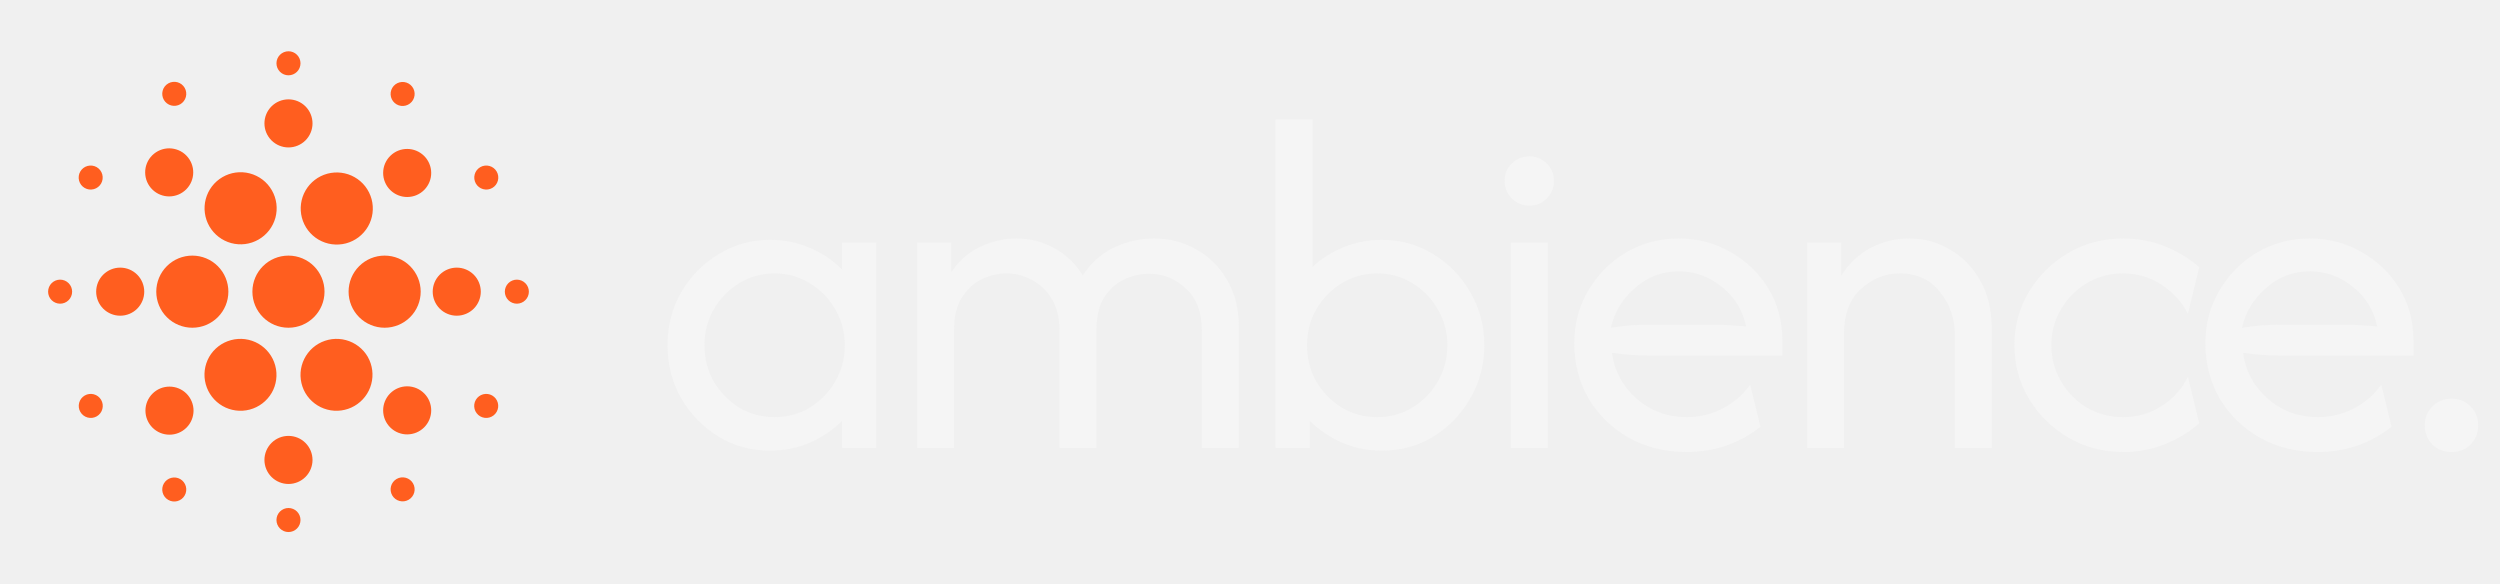
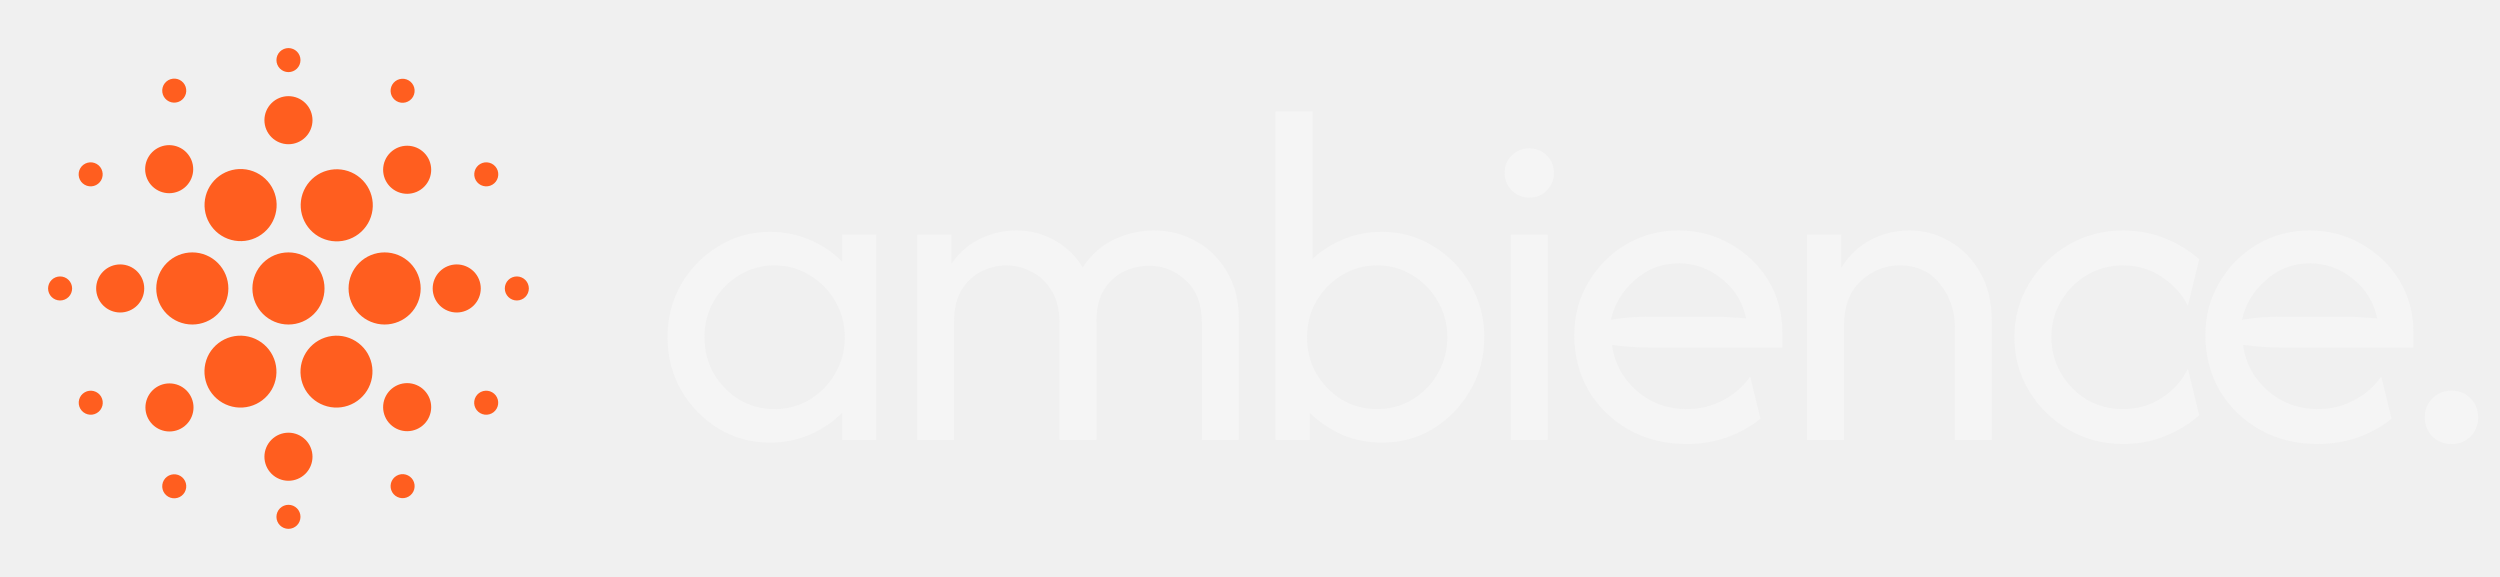
- <svg xmlns="http://www.w3.org/2000/svg" width="120" height="28" viewBox="0 0 120 28" fill="none">
+ <svg xmlns="http://www.w3.org/2000/svg" width="130" height="30" viewBox="0 0 130 30" fill="none">
  <g clip-path="url(#clip0_133_207)">
    <g clip-path="url(#clip1_133_207)">
-       <path d="M13.847 3.615C14 3.615 14.147 3.554 14.255 3.446C14.363 3.338 14.424 3.191 14.424 3.038C14.424 2.885 14.363 2.739 14.255 2.63C14.147 2.522 14 2.461 13.847 2.461C13.694 2.461 13.547 2.522 13.439 2.63C13.331 2.739 13.27 2.885 13.27 3.038C13.27 3.191 13.331 3.338 13.439 3.446C13.547 3.554 13.694 3.615 13.847 3.615ZM13.847 25.538C14 25.538 14.147 25.478 14.255 25.369C14.363 25.261 14.424 25.114 14.424 24.961C14.424 24.808 14.363 24.662 14.255 24.553C14.147 24.445 14 24.384 13.847 24.384C13.694 24.384 13.547 24.445 13.439 24.553C13.331 24.662 13.27 24.808 13.27 24.961C13.27 25.114 13.331 25.261 13.439 25.369C13.547 25.478 13.694 25.538 13.847 25.538ZM13.847 7.077C14.153 7.077 14.447 6.955 14.663 6.739C14.879 6.522 15.001 6.229 15.001 5.923C15.001 5.617 14.879 5.323 14.663 5.107C14.447 4.891 14.153 4.769 13.847 4.769C13.541 4.769 13.248 4.891 13.031 5.107C12.815 5.323 12.693 5.617 12.693 5.923C12.693 6.229 12.815 6.522 13.031 6.739C13.248 6.955 13.541 7.077 13.847 7.077ZM13.847 23.231C14.153 23.231 14.447 23.109 14.663 22.893C14.879 22.676 15.001 22.383 15.001 22.077C15.001 21.771 14.879 21.477 14.663 21.261C14.447 21.044 14.153 20.923 13.847 20.923C13.541 20.923 13.248 21.044 13.031 21.261C12.815 21.477 12.693 21.771 12.693 22.077C12.693 22.383 12.815 22.676 13.031 22.893C13.248 23.109 13.541 23.231 13.847 23.231ZM17.02 8.504C17.219 8.617 17.393 8.768 17.533 8.948C17.672 9.129 17.775 9.335 17.835 9.555C17.895 9.776 17.91 10.005 17.881 10.232C17.852 10.458 17.778 10.676 17.664 10.874C17.549 11.072 17.397 11.245 17.216 11.384C17.035 11.522 16.828 11.624 16.607 11.682C16.386 11.74 16.156 11.754 15.93 11.723C15.704 11.693 15.486 11.617 15.289 11.502C14.895 11.271 14.608 10.893 14.491 10.451C14.375 10.009 14.437 9.539 14.666 9.143C14.894 8.748 15.27 8.458 15.711 8.338C16.152 8.219 16.623 8.278 17.02 8.504ZM10.962 14C10.962 14.459 10.78 14.899 10.456 15.224C10.131 15.548 9.691 15.731 9.232 15.731C8.773 15.731 8.332 15.548 8.008 15.224C7.683 14.899 7.501 14.459 7.501 14C7.501 13.541 7.683 13.101 8.008 12.776C8.332 12.451 8.773 12.269 9.232 12.269C9.691 12.269 10.131 12.451 10.456 12.776C10.78 13.101 10.962 13.541 10.962 14ZM20.193 14C20.193 14.459 20.011 14.899 19.686 15.224C19.362 15.548 18.922 15.731 18.462 15.731C18.003 15.731 17.563 15.548 17.239 15.224C16.914 14.899 16.732 14.459 16.732 14C16.732 13.541 16.914 13.101 17.239 12.776C17.563 12.451 18.003 12.269 18.462 12.269C18.922 12.269 19.362 12.451 19.686 12.776C20.011 13.101 20.193 13.541 20.193 14ZM13.039 18.862C13.153 18.665 13.227 18.448 13.256 18.223C13.286 17.997 13.271 17.768 13.212 17.549C13.153 17.329 13.052 17.123 12.913 16.943C12.775 16.762 12.602 16.611 12.405 16.497C12.208 16.384 11.991 16.31 11.766 16.28C11.54 16.251 11.311 16.266 11.092 16.325C10.872 16.384 10.666 16.485 10.486 16.623C10.306 16.762 10.154 16.934 10.04 17.131C9.815 17.529 9.755 17.999 9.875 18.44C9.995 18.881 10.284 19.257 10.68 19.486C11.075 19.714 11.546 19.777 11.988 19.66C12.429 19.543 12.807 19.256 13.038 18.862H13.039ZM17.655 17.131C17.541 16.934 17.39 16.762 17.209 16.623C17.029 16.485 16.823 16.384 16.604 16.325C16.384 16.266 16.155 16.251 15.93 16.28C15.704 16.31 15.487 16.384 15.29 16.497C15.093 16.611 14.92 16.762 14.782 16.943C14.644 17.123 14.542 17.329 14.483 17.549C14.424 17.768 14.409 17.997 14.439 18.223C14.469 18.448 14.542 18.665 14.656 18.862C14.887 19.256 15.265 19.543 15.707 19.66C16.148 19.777 16.619 19.714 17.014 19.486C17.41 19.257 17.7 18.881 17.819 18.44C17.939 17.999 17.88 17.529 17.654 17.131H17.655ZM10.674 8.504C10.871 8.389 11.089 8.313 11.315 8.282C11.541 8.251 11.771 8.266 11.992 8.324C12.212 8.382 12.419 8.484 12.601 8.622C12.782 8.761 12.934 8.934 13.048 9.132C13.162 9.329 13.236 9.548 13.266 9.774C13.295 10.001 13.279 10.23 13.22 10.451C13.16 10.671 13.057 10.877 12.917 11.058C12.777 11.238 12.603 11.389 12.405 11.502C12.007 11.728 11.537 11.787 11.096 11.668C10.655 11.548 10.279 11.258 10.05 10.863C9.822 10.467 9.759 9.997 9.876 9.555C9.993 9.113 10.28 8.735 10.674 8.504ZM20.374 9.104C20.268 9.214 20.141 9.302 20 9.363C19.859 9.423 19.708 9.455 19.554 9.456C19.401 9.458 19.249 9.428 19.108 9.37C18.966 9.312 18.837 9.227 18.729 9.118C18.62 9.01 18.535 8.881 18.477 8.739C18.419 8.598 18.389 8.446 18.391 8.293C18.392 8.139 18.424 7.988 18.484 7.847C18.545 7.706 18.633 7.579 18.743 7.473C18.96 7.262 19.252 7.146 19.554 7.149C19.857 7.151 20.146 7.273 20.36 7.487C20.574 7.701 20.696 7.99 20.698 8.293C20.701 8.595 20.584 8.886 20.374 9.104ZM8.951 20.527C8.844 20.634 8.717 20.719 8.577 20.777C8.437 20.835 8.287 20.865 8.135 20.865C7.984 20.865 7.833 20.835 7.693 20.777C7.553 20.719 7.426 20.634 7.319 20.527C7.212 20.419 7.127 20.292 7.069 20.152C7.011 20.012 6.981 19.862 6.981 19.71C6.981 19.559 7.011 19.409 7.069 19.269C7.127 19.129 7.213 19.002 7.32 18.895C7.536 18.678 7.83 18.557 8.136 18.557C8.442 18.557 8.736 18.679 8.952 18.895C9.168 19.112 9.29 19.405 9.29 19.711C9.289 20.017 9.168 20.311 8.951 20.527ZM20.77 14C20.77 14.306 20.892 14.599 21.108 14.816C21.325 15.032 21.618 15.154 21.924 15.154C22.23 15.154 22.523 15.032 22.74 14.816C22.956 14.599 23.078 14.306 23.078 14C23.078 13.694 22.956 13.4 22.74 13.184C22.523 12.968 22.23 12.846 21.924 12.846C21.618 12.846 21.325 12.968 21.108 13.184C20.892 13.4 20.77 13.694 20.77 14ZM4.616 14C4.616 14.306 4.738 14.599 4.954 14.816C5.171 15.032 5.464 15.154 5.77 15.154C6.076 15.154 6.37 15.032 6.586 14.816C6.802 14.599 6.924 14.306 6.924 14C6.924 13.694 6.802 13.4 6.586 13.184C6.37 12.968 6.076 12.846 5.77 12.846C5.464 12.846 5.171 12.968 4.954 13.184C4.738 13.4 4.616 13.694 4.616 14ZM18.743 20.527C18.633 20.421 18.545 20.293 18.484 20.153C18.424 20.012 18.392 19.86 18.391 19.707C18.389 19.554 18.419 19.402 18.477 19.26C18.535 19.119 18.62 18.99 18.729 18.881C18.837 18.773 18.966 18.687 19.108 18.629C19.249 18.571 19.401 18.542 19.554 18.543C19.708 18.545 19.859 18.577 20 18.637C20.141 18.698 20.268 18.785 20.374 18.896C20.584 19.113 20.701 19.405 20.698 19.707C20.696 20.01 20.574 20.299 20.36 20.513C20.146 20.727 19.857 20.848 19.554 20.851C19.252 20.854 18.96 20.737 18.743 20.527ZM7.32 9.104C7.21 8.998 7.122 8.87 7.061 8.73C7.001 8.589 6.969 8.437 6.968 8.284C6.966 8.131 6.995 7.979 7.053 7.837C7.111 7.695 7.197 7.567 7.305 7.458C7.414 7.35 7.543 7.264 7.684 7.206C7.826 7.148 7.978 7.119 8.131 7.12C8.285 7.122 8.436 7.154 8.577 7.214C8.718 7.274 8.845 7.362 8.951 7.473C9.161 7.69 9.278 7.982 9.275 8.284C9.273 8.587 9.151 8.876 8.937 9.09C8.723 9.304 8.434 9.425 8.131 9.428C7.829 9.431 7.537 9.314 7.32 9.104ZM19.827 4.796C19.79 4.862 19.739 4.92 19.679 4.966C19.619 5.013 19.55 5.047 19.477 5.067C19.404 5.087 19.327 5.092 19.252 5.083C19.176 5.073 19.103 5.048 19.037 5.01C18.972 4.972 18.914 4.921 18.868 4.861C18.821 4.801 18.788 4.732 18.768 4.658C18.749 4.584 18.744 4.508 18.754 4.432C18.765 4.357 18.79 4.284 18.828 4.219C18.905 4.087 19.031 3.992 19.178 3.953C19.326 3.914 19.482 3.935 19.614 4.011C19.746 4.087 19.843 4.212 19.883 4.359C19.923 4.506 19.903 4.663 19.827 4.796ZM8.866 23.781C8.828 23.847 8.778 23.905 8.718 23.952C8.658 23.998 8.589 24.033 8.516 24.053C8.442 24.073 8.365 24.078 8.29 24.068C8.215 24.058 8.142 24.034 8.076 23.995C8.01 23.957 7.952 23.907 7.906 23.846C7.86 23.786 7.826 23.717 7.807 23.643C7.787 23.57 7.782 23.493 7.793 23.418C7.803 23.342 7.828 23.27 7.867 23.204C7.944 23.073 8.07 22.977 8.217 22.938C8.364 22.899 8.521 22.92 8.653 22.996C8.785 23.072 8.881 23.198 8.921 23.345C8.961 23.492 8.941 23.649 8.866 23.781ZM22.84 8.808C22.878 8.874 22.928 8.932 22.988 8.978C23.048 9.025 23.117 9.059 23.191 9.079C23.264 9.099 23.341 9.104 23.416 9.095C23.491 9.085 23.564 9.06 23.63 9.022C23.696 8.984 23.754 8.933 23.8 8.873C23.846 8.812 23.88 8.743 23.899 8.67C23.919 8.596 23.924 8.52 23.913 8.444C23.903 8.369 23.878 8.296 23.839 8.231C23.762 8.099 23.636 8.004 23.489 7.965C23.342 7.926 23.185 7.947 23.053 8.023C22.921 8.099 22.825 8.224 22.785 8.371C22.745 8.518 22.765 8.675 22.84 8.808ZM3.855 19.769C3.892 19.835 3.943 19.893 4.003 19.94C4.063 19.986 4.132 20.021 4.205 20.041C4.279 20.061 4.355 20.066 4.431 20.056C4.506 20.046 4.579 20.022 4.645 19.984C4.711 19.946 4.768 19.895 4.815 19.834C4.861 19.774 4.895 19.705 4.914 19.631C4.933 19.558 4.938 19.481 4.928 19.406C4.918 19.33 4.892 19.258 4.854 19.192C4.777 19.061 4.651 18.965 4.504 18.926C4.356 18.887 4.2 18.908 4.068 18.984C3.936 19.061 3.839 19.186 3.8 19.333C3.76 19.48 3.779 19.637 3.855 19.769ZM24.809 14.577C24.656 14.577 24.509 14.516 24.401 14.408C24.293 14.3 24.232 14.153 24.232 14C24.232 13.847 24.293 13.7 24.401 13.592C24.509 13.484 24.656 13.423 24.809 13.423C24.962 13.423 25.108 13.484 25.216 13.592C25.325 13.7 25.386 13.847 25.386 14C25.386 14.153 25.325 14.3 25.216 14.408C25.108 14.516 24.962 14.577 24.809 14.577ZM2.886 14.577C2.733 14.577 2.586 14.516 2.478 14.408C2.369 14.3 2.309 14.153 2.309 14C2.309 13.847 2.369 13.7 2.478 13.592C2.586 13.484 2.733 13.423 2.886 13.423C3.039 13.423 3.185 13.484 3.293 13.592C3.402 13.7 3.462 13.847 3.462 14C3.462 14.153 3.402 14.3 3.293 14.408C3.185 14.516 3.039 14.577 2.886 14.577ZM22.84 19.192C22.802 19.258 22.776 19.33 22.766 19.406C22.756 19.481 22.761 19.558 22.78 19.631C22.799 19.705 22.833 19.774 22.88 19.834C22.926 19.895 22.983 19.946 23.049 19.984C23.115 20.022 23.188 20.046 23.264 20.056C23.339 20.066 23.416 20.061 23.489 20.041C23.562 20.021 23.631 19.986 23.691 19.94C23.751 19.893 23.802 19.835 23.839 19.769C23.915 19.637 23.934 19.48 23.895 19.333C23.855 19.186 23.758 19.061 23.626 18.984C23.494 18.908 23.338 18.887 23.19 18.926C23.043 18.965 22.917 19.061 22.84 19.192ZM3.855 8.231C3.816 8.296 3.791 8.369 3.781 8.444C3.771 8.52 3.775 8.596 3.795 8.67C3.814 8.743 3.848 8.812 3.894 8.873C3.94 8.933 3.998 8.984 4.064 9.022C4.13 9.06 4.203 9.085 4.278 9.095C4.354 9.104 4.43 9.099 4.504 9.079C4.577 9.059 4.646 9.025 4.706 8.978C4.766 8.932 4.816 8.874 4.854 8.808C4.929 8.675 4.949 8.518 4.909 8.371C4.869 8.224 4.773 8.099 4.641 8.023C4.509 7.947 4.352 7.926 4.205 7.965C4.058 8.004 3.932 8.099 3.855 8.231ZM18.828 23.781C18.79 23.715 18.765 23.643 18.754 23.567C18.744 23.492 18.749 23.415 18.768 23.342C18.788 23.268 18.821 23.199 18.868 23.139C18.914 23.078 18.972 23.028 19.037 22.99C19.103 22.952 19.176 22.927 19.252 22.917C19.327 22.907 19.404 22.913 19.477 22.933C19.55 22.952 19.619 22.987 19.679 23.033C19.739 23.08 19.79 23.138 19.827 23.204C19.903 23.337 19.923 23.493 19.883 23.64C19.843 23.787 19.746 23.913 19.614 23.989C19.482 24.065 19.326 24.086 19.178 24.047C19.031 24.008 18.905 23.913 18.828 23.781ZM7.867 4.796C7.828 4.73 7.803 4.657 7.793 4.582C7.782 4.507 7.787 4.43 7.807 4.356C7.826 4.283 7.86 4.214 7.906 4.153C7.952 4.093 8.01 4.042 8.076 4.004C8.142 3.966 8.215 3.942 8.29 3.932C8.365 3.922 8.442 3.927 8.516 3.947C8.589 3.967 8.658 4.001 8.718 4.048C8.778 4.095 8.828 4.153 8.866 4.219C8.941 4.351 8.961 4.508 8.921 4.655C8.881 4.802 8.785 4.927 8.653 5.004C8.521 5.08 8.364 5.101 8.217 5.062C8.07 5.023 7.944 4.927 7.867 4.796Z" fill="#FF5E1F" />
-       <circle cx="13.846" cy="14" r="1.731" fill="#FF5E1F" />
+       <path d="M15 3.75C15.166 3.75 15.325 3.684 15.442 3.567C15.559 3.45 15.625 3.291 15.625 3.125C15.625 2.959 15.559 2.8 15.442 2.683C15.325 2.566 15.166 2.5 15 2.5C14.834 2.5 14.675 2.566 14.558 2.683C14.441 2.8 14.375 2.959 14.375 3.125C14.375 3.291 14.441 3.45 14.558 3.567C14.675 3.684 14.834 3.75 15 3.75ZM15 27.5C15.166 27.5 15.325 27.434 15.442 27.317C15.559 27.2 15.625 27.041 15.625 26.875C15.625 26.709 15.559 26.55 15.442 26.433C15.325 26.316 15.166 26.25 15 26.25C14.834 26.25 14.675 26.316 14.558 26.433C14.441 26.55 14.375 26.709 14.375 26.875C14.375 27.041 14.441 27.2 14.558 27.317C14.675 27.434 14.834 27.5 15 27.5ZM15 7.5C15.332 7.5 15.649 7.368 15.884 7.134C16.118 6.899 16.25 6.582 16.25 6.25C16.25 5.918 16.118 5.601 15.884 5.366C15.649 5.132 15.332 5 15 5C14.668 5 14.351 5.132 14.116 5.366C13.882 5.601 13.75 5.918 13.75 6.25C13.75 6.582 13.882 6.899 14.116 7.134C14.351 7.368 14.668 7.5 15 7.5ZM15 25C15.332 25 15.649 24.868 15.884 24.634C16.118 24.399 16.25 24.081 16.25 23.75C16.25 23.419 16.118 23.101 15.884 22.866C15.649 22.632 15.332 22.5 15 22.5C14.668 22.5 14.351 22.632 14.116 22.866C13.882 23.101 13.75 23.419 13.75 23.75C13.75 24.081 13.882 24.399 14.116 24.634C14.351 24.868 14.668 25 15 25ZM18.438 9.046C18.652 9.168 18.841 9.332 18.993 9.527C19.144 9.723 19.256 9.946 19.32 10.185C19.385 10.424 19.402 10.673 19.37 10.918C19.338 11.163 19.258 11.4 19.135 11.614C19.011 11.828 18.846 12.015 18.65 12.166C18.453 12.316 18.229 12.426 17.99 12.489C17.751 12.552 17.502 12.567 17.257 12.534C17.012 12.5 16.776 12.419 16.562 12.294C16.135 12.043 15.825 11.634 15.698 11.155C15.572 10.677 15.639 10.168 15.887 9.739C16.135 9.31 16.542 8.996 17.02 8.867C17.497 8.737 18.007 8.802 18.438 9.046ZM11.875 15C11.875 15.497 11.678 15.974 11.326 16.326C10.974 16.677 10.497 16.875 10 16.875C9.503 16.875 9.026 16.677 8.674 16.326C8.323 15.974 8.125 15.497 8.125 15C8.125 14.503 8.323 14.026 8.674 13.674C9.026 13.322 9.503 13.125 10 13.125C10.497 13.125 10.974 13.322 11.326 13.674C11.678 14.026 11.875 14.503 11.875 15ZM21.875 15C21.875 15.497 21.677 15.974 21.326 16.326C20.974 16.677 20.497 16.875 20 16.875C19.503 16.875 19.026 16.677 18.674 16.326C18.323 15.974 18.125 15.497 18.125 15C18.125 14.503 18.323 14.026 18.674 13.674C19.026 13.322 19.503 13.125 20 13.125C20.497 13.125 20.974 13.322 21.326 13.674C21.677 14.026 21.875 14.503 21.875 15ZM14.125 20.267C14.248 20.054 14.328 19.819 14.36 19.575C14.392 19.33 14.376 19.082 14.312 18.844C14.248 18.606 14.138 18.383 13.988 18.188C13.838 17.993 13.651 17.829 13.438 17.706C13.225 17.582 12.989 17.503 12.745 17.471C12.501 17.438 12.253 17.455 12.015 17.518C11.777 17.582 11.554 17.692 11.359 17.842C11.163 17.992 10.999 18.179 10.876 18.392C10.632 18.823 10.567 19.333 10.697 19.811C10.826 20.288 11.14 20.695 11.569 20.943C11.998 21.191 12.507 21.259 12.986 21.132C13.464 21.005 13.873 20.695 14.124 20.267H14.125ZM19.125 18.392C19.002 18.179 18.838 17.992 18.643 17.842C18.447 17.692 18.224 17.582 17.986 17.518C17.748 17.455 17.5 17.438 17.256 17.471C17.012 17.503 16.776 17.582 16.563 17.706C16.35 17.829 16.163 17.993 16.013 18.188C15.863 18.383 15.753 18.606 15.689 18.844C15.625 19.082 15.609 19.33 15.641 19.575C15.673 19.819 15.753 20.054 15.876 20.267C16.127 20.695 16.536 21.005 17.015 21.132C17.493 21.259 18.003 21.191 18.431 20.943C18.86 20.695 19.174 20.288 19.303 19.811C19.433 19.333 19.369 18.823 19.124 18.392H19.125ZM11.562 9.046C11.776 8.921 12.012 8.84 12.257 8.806C12.502 8.773 12.751 8.788 12.99 8.851C13.229 8.914 13.453 9.024 13.65 9.174C13.846 9.325 14.011 9.512 14.135 9.726C14.258 9.94 14.338 10.177 14.37 10.422C14.402 10.667 14.385 10.916 14.32 11.155C14.255 11.394 14.144 11.617 13.993 11.813C13.841 12.008 13.652 12.171 13.438 12.294C13.007 12.539 12.497 12.603 12.02 12.473C11.542 12.344 11.135 12.03 10.887 11.601C10.639 11.172 10.572 10.663 10.698 10.184C10.825 9.706 11.135 9.297 11.562 9.046ZM22.071 9.696C21.956 9.816 21.818 9.911 21.666 9.976C21.513 10.042 21.349 10.076 21.183 10.078C21.017 10.079 20.852 10.048 20.699 9.985C20.545 9.922 20.406 9.829 20.288 9.712C20.171 9.594 20.078 9.455 20.015 9.301C19.952 9.148 19.921 8.983 19.922 8.817C19.924 8.651 19.958 8.487 20.024 8.334C20.089 8.182 20.184 8.044 20.304 7.929C20.54 7.701 20.855 7.575 21.183 7.578C21.511 7.581 21.824 7.712 22.056 7.944C22.288 8.176 22.419 8.489 22.422 8.817C22.425 9.145 22.299 9.46 22.071 9.696ZM9.696 22.071C9.58 22.187 9.442 22.279 9.291 22.342C9.139 22.405 8.976 22.437 8.812 22.437C8.648 22.437 8.485 22.405 8.334 22.342C8.182 22.279 8.044 22.187 7.928 22.071C7.812 21.954 7.72 21.817 7.657 21.665C7.594 21.513 7.562 21.351 7.562 21.186C7.562 21.022 7.595 20.86 7.658 20.708C7.72 20.556 7.813 20.419 7.929 20.302C8.163 20.068 8.481 19.936 8.813 19.937C9.145 19.937 9.462 20.069 9.697 20.303C9.931 20.538 10.063 20.856 10.063 21.187C10.063 21.519 9.931 21.837 9.696 22.071ZM22.5 15C22.5 15.332 22.632 15.649 22.866 15.884C23.101 16.118 23.419 16.25 23.75 16.25C24.081 16.25 24.399 16.118 24.634 15.884C24.868 15.649 25 15.332 25 15C25 14.668 24.868 14.351 24.634 14.116C24.399 13.882 24.081 13.75 23.75 13.75C23.419 13.75 23.101 13.882 22.866 14.116C22.632 14.351 22.5 14.668 22.5 15ZM5 15C5 15.332 5.132 15.649 5.366 15.884C5.601 16.118 5.918 16.25 6.25 16.25C6.582 16.25 6.899 16.118 7.134 15.884C7.368 15.649 7.5 15.332 7.5 15C7.5 14.668 7.368 14.351 7.134 14.116C6.899 13.882 6.582 13.75 6.25 13.75C5.918 13.75 5.601 13.882 5.366 14.116C5.132 14.351 5 14.668 5 15ZM20.304 22.071C20.184 21.956 20.089 21.818 20.024 21.666C19.958 21.513 19.924 21.349 19.922 21.183C19.921 21.017 19.952 20.852 20.015 20.699C20.078 20.545 20.171 20.406 20.288 20.288C20.406 20.171 20.545 20.078 20.699 20.015C20.852 19.952 21.017 19.921 21.183 19.922C21.349 19.924 21.513 19.958 21.666 20.024C21.818 20.089 21.956 20.184 22.071 20.304C22.299 20.54 22.425 20.855 22.422 21.183C22.419 21.511 22.288 21.824 22.056 22.056C21.824 22.288 21.511 22.419 21.183 22.422C20.855 22.425 20.54 22.299 20.304 22.071ZM7.929 9.696C7.809 9.581 7.714 9.443 7.649 9.291C7.583 9.138 7.549 8.974 7.547 8.808C7.546 8.642 7.577 8.477 7.64 8.324C7.703 8.17 7.796 8.031 7.913 7.913C8.031 7.796 8.17 7.703 8.324 7.64C8.477 7.577 8.642 7.546 8.808 7.547C8.974 7.549 9.138 7.583 9.291 7.649C9.443 7.714 9.581 7.809 9.696 7.929C9.924 8.165 10.05 8.48 10.047 8.808C10.044 9.136 9.913 9.449 9.681 9.681C9.449 9.913 9.136 10.044 8.808 10.047C8.48 10.05 8.165 9.924 7.929 9.696ZM21.479 5.029C21.438 5.1 21.384 5.163 21.318 5.214C21.253 5.264 21.179 5.301 21.099 5.323C21.02 5.345 20.937 5.35 20.855 5.34C20.773 5.329 20.694 5.302 20.623 5.261C20.552 5.22 20.489 5.165 20.439 5.099C20.389 5.034 20.352 4.959 20.331 4.88C20.31 4.8 20.305 4.717 20.316 4.635C20.327 4.554 20.355 4.475 20.396 4.404C20.48 4.261 20.616 4.158 20.776 4.116C20.935 4.073 21.105 4.096 21.248 4.179C21.391 4.261 21.495 4.397 21.539 4.556C21.582 4.715 21.56 4.885 21.479 5.029ZM9.604 25.596C9.563 25.668 9.508 25.731 9.443 25.781C9.378 25.832 9.304 25.869 9.224 25.89C9.145 25.912 9.062 25.918 8.98 25.907C8.898 25.896 8.819 25.87 8.748 25.829C8.677 25.787 8.614 25.733 8.564 25.667C8.514 25.602 8.477 25.527 8.456 25.447C8.435 25.367 8.43 25.284 8.441 25.203C8.452 25.121 8.48 25.042 8.521 24.971C8.605 24.829 8.741 24.725 8.901 24.683C9.06 24.641 9.23 24.664 9.373 24.746C9.516 24.829 9.62 24.964 9.664 25.124C9.707 25.283 9.685 25.453 9.604 25.596ZM24.742 9.375C24.783 9.447 24.838 9.51 24.903 9.56C24.968 9.611 25.043 9.648 25.122 9.669C25.202 9.691 25.285 9.697 25.366 9.686C25.448 9.675 25.527 9.649 25.598 9.607C25.67 9.566 25.732 9.511 25.782 9.446C25.832 9.38 25.869 9.306 25.89 9.226C25.911 9.146 25.916 9.063 25.905 8.981C25.894 8.9 25.867 8.821 25.825 8.75C25.741 8.608 25.605 8.504 25.446 8.462C25.286 8.42 25.116 8.442 24.973 8.525C24.83 8.607 24.726 8.743 24.683 8.902C24.639 9.062 24.661 9.232 24.742 9.375ZM4.175 21.25C4.216 21.322 4.27 21.384 4.335 21.435C4.401 21.485 4.475 21.523 4.555 21.544C4.634 21.566 4.717 21.572 4.799 21.561C4.881 21.55 4.959 21.524 5.031 21.482C5.102 21.441 5.165 21.386 5.215 21.321C5.265 21.255 5.301 21.18 5.323 21.101C5.344 21.021 5.349 20.938 5.338 20.856C5.326 20.775 5.299 20.696 5.258 20.625C5.174 20.483 5.038 20.379 4.878 20.337C4.719 20.295 4.549 20.317 4.406 20.4C4.263 20.482 4.158 20.618 4.115 20.777C4.072 20.937 4.093 21.107 4.175 21.25ZM26.875 15.625C26.709 15.625 26.55 15.559 26.433 15.442C26.316 15.325 26.25 15.166 26.25 15C26.25 14.834 26.316 14.675 26.433 14.558C26.55 14.441 26.709 14.375 26.875 14.375C27.041 14.375 27.2 14.441 27.317 14.558C27.434 14.675 27.5 14.834 27.5 15C27.5 15.166 27.434 15.325 27.317 15.442C27.2 15.559 27.041 15.625 26.875 15.625ZM3.125 15.625C2.959 15.625 2.8 15.559 2.683 15.442C2.566 15.325 2.5 15.166 2.5 15C2.5 14.834 2.566 14.675 2.683 14.558C2.8 14.441 2.959 14.375 3.125 14.375C3.291 14.375 3.45 14.441 3.567 14.558C3.684 14.675 3.75 14.834 3.75 15C3.75 15.166 3.684 15.325 3.567 15.442C3.45 15.559 3.291 15.625 3.125 15.625ZM24.742 20.625C24.701 20.696 24.674 20.775 24.662 20.856C24.651 20.938 24.656 21.021 24.677 21.101C24.698 21.18 24.735 21.255 24.785 21.321C24.835 21.386 24.898 21.441 24.969 21.482C25.041 21.524 25.119 21.55 25.201 21.561C25.283 21.572 25.366 21.566 25.445 21.544C25.525 21.523 25.599 21.485 25.665 21.435C25.73 21.384 25.784 21.322 25.825 21.25C25.907 21.107 25.928 20.937 25.885 20.777C25.842 20.618 25.737 20.482 25.594 20.4C25.451 20.317 25.282 20.295 25.122 20.337C24.962 20.379 24.826 20.483 24.742 20.625ZM4.175 8.75C4.133 8.821 4.106 8.9 4.095 8.981C4.084 9.063 4.089 9.146 4.11 9.226C4.131 9.306 4.168 9.38 4.218 9.446C4.268 9.511 4.33 9.566 4.402 9.607C4.473 9.649 4.552 9.675 4.634 9.686C4.715 9.697 4.798 9.691 4.878 9.669C4.957 9.648 5.032 9.611 5.097 9.56C5.162 9.51 5.217 9.447 5.258 9.375C5.339 9.232 5.361 9.062 5.317 8.902C5.274 8.743 5.17 8.607 5.027 8.525C4.884 8.442 4.714 8.42 4.554 8.462C4.395 8.504 4.258 8.608 4.175 8.75ZM20.396 25.596C20.355 25.525 20.327 25.447 20.316 25.365C20.305 25.283 20.31 25.2 20.331 25.12C20.352 25.041 20.389 24.966 20.439 24.901C20.489 24.835 20.552 24.78 20.623 24.739C20.694 24.698 20.773 24.671 20.855 24.66C20.937 24.65 21.02 24.655 21.099 24.677C21.179 24.699 21.253 24.736 21.318 24.786C21.384 24.837 21.438 24.9 21.479 24.971C21.56 25.115 21.582 25.285 21.539 25.444C21.495 25.603 21.391 25.739 21.248 25.821C21.105 25.904 20.935 25.927 20.776 25.884C20.616 25.842 20.48 25.739 20.396 25.596ZM8.521 5.029C8.48 4.958 8.452 4.879 8.441 4.797C8.43 4.716 8.435 4.633 8.456 4.553C8.477 4.473 8.514 4.398 8.564 4.333C8.614 4.268 8.677 4.213 8.748 4.171C8.819 4.13 8.898 4.104 8.98 4.093C9.062 4.082 9.145 4.088 9.224 4.109C9.304 4.131 9.378 4.168 9.443 4.219C9.508 4.269 9.563 4.332 9.604 4.404C9.685 4.547 9.707 4.717 9.664 4.876C9.62 5.036 9.516 5.171 9.373 5.254C9.23 5.336 9.06 5.359 8.901 5.317C8.741 5.275 8.605 5.171 8.521 5.029Z" fill="#FF5E1F" />
+       <ellipse cx="15" cy="15" rx="1.875" ry="1.875" fill="#FF5E1F" />
    </g>
-     <path d="M36.953 21.631C36.055 21.631 35.233 21.407 34.489 20.958C33.744 20.498 33.147 19.885 32.698 19.118C32.26 18.352 32.041 17.503 32.041 16.572C32.041 15.641 32.26 14.793 32.698 14.026C33.147 13.259 33.744 12.652 34.489 12.203C35.233 11.743 36.055 11.513 36.953 11.513C37.632 11.513 38.267 11.639 38.858 11.891C39.461 12.143 39.981 12.493 40.419 12.942V11.644H42.061V21.5H40.419V20.202C39.981 20.64 39.461 20.991 38.858 21.254C38.267 21.506 37.632 21.631 36.953 21.631ZM37.183 20.022C37.807 20.022 38.371 19.868 38.875 19.562C39.389 19.244 39.794 18.828 40.09 18.313C40.397 17.788 40.55 17.207 40.55 16.572C40.55 15.937 40.397 15.362 40.09 14.847C39.794 14.322 39.389 13.906 38.875 13.599C38.371 13.281 37.807 13.123 37.183 13.123C36.559 13.123 35.989 13.281 35.474 13.599C34.971 13.906 34.566 14.322 34.259 14.847C33.963 15.362 33.815 15.937 33.815 16.572C33.815 17.207 33.963 17.788 34.259 18.313C34.566 18.828 34.971 19.244 35.474 19.562C35.989 19.868 36.559 20.022 37.183 20.022ZM44.022 21.5V11.644H45.665V13.057C46.026 12.52 46.481 12.121 47.028 11.858C47.587 11.584 48.173 11.447 48.786 11.447C49.454 11.447 50.067 11.606 50.626 11.924C51.184 12.23 51.633 12.663 51.973 13.221C52.356 12.63 52.849 12.186 53.451 11.891C54.064 11.595 54.71 11.447 55.389 11.447C56.134 11.447 56.813 11.622 57.426 11.973C58.05 12.323 58.543 12.816 58.904 13.451C59.277 14.075 59.463 14.815 59.463 15.669V21.5H57.689V15.882C57.689 14.984 57.432 14.305 56.917 13.845C56.413 13.374 55.827 13.139 55.159 13.139C54.743 13.139 54.338 13.232 53.944 13.418C53.56 13.604 53.243 13.895 52.991 14.289C52.75 14.683 52.63 15.198 52.63 15.833V21.5H50.856V15.882C50.856 15.258 50.73 14.743 50.478 14.338C50.237 13.933 49.919 13.632 49.525 13.435C49.142 13.227 48.742 13.123 48.326 13.123C47.921 13.123 47.521 13.216 47.127 13.402C46.743 13.588 46.426 13.878 46.174 14.272C45.922 14.667 45.796 15.187 45.796 15.833V21.5H44.022ZM66.335 21.631C65.656 21.631 65.021 21.506 64.43 21.254C63.839 20.991 63.318 20.64 62.869 20.202V21.5H61.227V5.731H63.001V12.81C63.439 12.405 63.943 12.088 64.512 11.858C65.081 11.628 65.689 11.513 66.335 11.513C67.244 11.513 68.066 11.743 68.799 12.203C69.544 12.652 70.135 13.259 70.573 14.026C71.022 14.793 71.247 15.641 71.247 16.572C71.247 17.503 71.022 18.352 70.573 19.118C70.135 19.885 69.544 20.498 68.799 20.958C68.066 21.407 67.244 21.631 66.335 21.631ZM66.105 20.022C66.73 20.022 67.293 19.868 67.797 19.562C68.312 19.244 68.717 18.828 69.013 18.313C69.319 17.788 69.473 17.207 69.473 16.572C69.473 15.937 69.319 15.362 69.013 14.847C68.717 14.322 68.312 13.906 67.797 13.599C67.293 13.281 66.73 13.123 66.105 13.123C65.481 13.123 64.912 13.281 64.397 13.599C63.893 13.906 63.488 14.322 63.181 14.847C62.886 15.362 62.738 15.937 62.738 16.572C62.738 17.207 62.886 17.788 63.181 18.313C63.488 18.828 63.893 19.244 64.397 19.562C64.912 19.868 65.481 20.022 66.105 20.022ZM72.518 21.5V11.644H74.292V21.5H72.518ZM73.405 9.87C73.076 9.87 72.797 9.755 72.567 9.525C72.337 9.295 72.222 9.016 72.222 8.688C72.222 8.348 72.337 8.069 72.567 7.85C72.797 7.62 73.076 7.505 73.405 7.505C73.744 7.505 74.023 7.62 74.243 7.85C74.472 8.069 74.587 8.348 74.587 8.688C74.587 9.016 74.472 9.295 74.243 9.525C74.023 9.755 73.744 9.87 73.405 9.87ZM80.953 21.697C79.924 21.697 78.998 21.467 78.177 21.007C77.367 20.547 76.726 19.923 76.255 19.135C75.795 18.335 75.565 17.448 75.565 16.474C75.565 15.543 75.79 14.7 76.239 13.944C76.688 13.177 77.29 12.57 78.046 12.121C78.812 11.672 79.656 11.447 80.575 11.447C81.484 11.447 82.317 11.666 83.072 12.104C83.828 12.531 84.43 13.112 84.879 13.845C85.328 14.579 85.552 15.411 85.552 16.342V17.065H79.113C78.829 17.065 78.538 17.054 78.243 17.032C77.947 17.01 77.657 16.977 77.372 16.933C77.493 17.81 77.887 18.543 78.555 19.135C79.234 19.726 80.039 20.022 80.97 20.022C81.594 20.022 82.174 19.879 82.711 19.595C83.247 19.31 83.68 18.932 84.008 18.461L84.501 20.482C84.03 20.865 83.488 21.166 82.875 21.385C82.273 21.593 81.632 21.697 80.953 21.697ZM77.323 15.734C77.914 15.636 78.511 15.586 79.113 15.586H82.382C82.623 15.586 82.859 15.598 83.089 15.619C83.329 15.63 83.57 15.647 83.811 15.669C83.658 14.902 83.275 14.272 82.662 13.78C82.048 13.276 81.353 13.024 80.575 13.024C79.776 13.024 79.075 13.292 78.473 13.829C77.871 14.355 77.487 14.99 77.323 15.734ZM86.738 21.5V11.644H88.38V13.238C88.742 12.657 89.207 12.214 89.777 11.907C90.357 11.6 90.981 11.447 91.649 11.447C92.35 11.447 92.996 11.622 93.588 11.973C94.19 12.312 94.677 12.81 95.049 13.467C95.422 14.114 95.608 14.902 95.608 15.833V21.5H93.834V16.079C93.834 15.302 93.599 14.617 93.128 14.026C92.668 13.424 92.016 13.123 91.173 13.123C90.483 13.123 89.864 13.374 89.317 13.878C88.78 14.371 88.512 15.088 88.512 16.03V21.5H86.738ZM101.916 21.697C100.952 21.697 100.076 21.467 99.287 21.007C98.499 20.547 97.869 19.929 97.398 19.151C96.927 18.373 96.692 17.514 96.692 16.572C96.692 15.63 96.927 14.771 97.398 13.993C97.869 13.216 98.499 12.597 99.287 12.137C100.076 11.677 100.952 11.447 101.916 11.447C102.627 11.447 103.295 11.573 103.92 11.825C104.544 12.077 105.091 12.411 105.562 12.827L105.02 15.061C104.746 14.513 104.33 14.053 103.772 13.681C103.224 13.309 102.6 13.123 101.899 13.123C101.264 13.123 100.684 13.281 100.158 13.599C99.643 13.906 99.233 14.322 98.926 14.847C98.619 15.362 98.466 15.937 98.466 16.572C98.466 17.196 98.619 17.771 98.926 18.297C99.233 18.823 99.643 19.244 100.158 19.562C100.684 19.868 101.264 20.022 101.899 20.022C102.6 20.022 103.224 19.841 103.772 19.48C104.33 19.118 104.746 18.653 105.02 18.083L105.562 20.317C105.091 20.733 104.544 21.067 103.92 21.319C103.295 21.571 102.627 21.697 101.916 21.697ZM111.246 21.697C110.216 21.697 109.291 21.467 108.47 21.007C107.659 20.547 107.019 19.923 106.548 19.135C106.088 18.335 105.858 17.448 105.858 16.474C105.858 15.543 106.082 14.7 106.531 13.944C106.98 13.177 107.583 12.57 108.338 12.121C109.105 11.672 109.948 11.447 110.868 11.447C111.777 11.447 112.609 11.666 113.365 12.104C114.12 12.531 114.723 13.112 115.172 13.845C115.621 14.579 115.845 15.411 115.845 16.342V17.065H109.406C109.121 17.065 108.831 17.054 108.535 17.032C108.24 17.01 107.95 16.977 107.665 16.933C107.785 17.81 108.18 18.543 108.848 19.135C109.526 19.726 110.331 20.022 111.262 20.022C111.886 20.022 112.467 19.879 113.003 19.595C113.54 19.31 113.973 18.932 114.301 18.461L114.794 20.482C114.323 20.865 113.781 21.166 113.168 21.385C112.565 21.593 111.925 21.697 111.246 21.697ZM107.616 15.734C108.207 15.636 108.804 15.586 109.406 15.586H112.675C112.916 15.586 113.151 15.598 113.381 15.619C113.622 15.63 113.863 15.647 114.104 15.669C113.951 14.902 113.567 14.272 112.954 13.78C112.341 13.276 111.645 13.024 110.868 13.024C110.069 13.024 109.368 13.292 108.765 13.829C108.163 14.355 107.78 14.99 107.616 15.734ZM117.671 21.697C117.31 21.697 117.003 21.577 116.751 21.336C116.51 21.084 116.39 20.777 116.39 20.416C116.39 20.055 116.51 19.753 116.751 19.512C117.003 19.261 117.31 19.135 117.671 19.135C118.043 19.135 118.35 19.261 118.591 19.512C118.832 19.753 118.952 20.055 118.952 20.416C118.952 20.777 118.832 21.084 118.591 21.336C118.35 21.577 118.043 21.697 117.671 21.697Z" fill="#F5F5F5" />
+     <path d="M40.032 23.017C39.059 23.017 38.169 22.774 37.362 22.288C36.556 21.79 35.909 21.125 35.423 20.295C34.948 19.464 34.711 18.545 34.711 17.537C34.711 16.528 34.948 15.609 35.423 14.778C35.909 13.948 36.556 13.289 37.362 12.803C38.169 12.305 39.059 12.056 40.032 12.056C40.767 12.056 41.455 12.192 42.096 12.465C42.748 12.738 43.312 13.117 43.786 13.604V12.198H45.566V22.875H43.786V21.469C43.312 21.944 42.748 22.323 42.096 22.608C41.455 22.881 40.767 23.017 40.032 23.017ZM40.281 21.273C40.957 21.273 41.568 21.107 42.114 20.775C42.671 20.431 43.11 19.98 43.431 19.423C43.763 18.853 43.929 18.224 43.929 17.537C43.929 16.848 43.763 16.226 43.431 15.668C43.11 15.098 42.671 14.648 42.114 14.316C41.568 13.972 40.957 13.8 40.281 13.8C39.605 13.8 38.988 13.972 38.43 14.316C37.884 14.648 37.446 15.098 37.113 15.668C36.793 16.226 36.633 16.848 36.633 17.537C36.633 18.224 36.793 18.853 37.113 19.423C37.446 19.98 37.884 20.431 38.43 20.775C38.988 21.107 39.605 21.273 40.281 21.273ZM47.69 22.875V12.198H49.47V13.728C49.861 13.147 50.354 12.714 50.947 12.429C51.552 12.133 52.187 11.984 52.851 11.984C53.575 11.984 54.239 12.156 54.844 12.5C55.449 12.833 55.935 13.301 56.303 13.906C56.718 13.266 57.252 12.785 57.905 12.465C58.569 12.145 59.269 11.984 60.005 11.984C60.811 11.984 61.547 12.174 62.211 12.554C62.887 12.933 63.421 13.467 63.813 14.155C64.216 14.832 64.418 15.632 64.418 16.558V22.875H62.496V16.789C62.496 15.816 62.217 15.081 61.66 14.582C61.114 14.072 60.479 13.817 59.755 13.817C59.305 13.817 58.866 13.918 58.438 14.12C58.023 14.322 57.679 14.636 57.406 15.063C57.145 15.49 57.015 16.048 57.015 16.736V22.875H55.093V16.789C55.093 16.113 54.957 15.555 54.684 15.116C54.423 14.677 54.079 14.351 53.652 14.138C53.236 13.912 52.803 13.8 52.353 13.8C51.914 13.8 51.481 13.9 51.053 14.102C50.638 14.304 50.294 14.618 50.021 15.045C49.749 15.472 49.612 16.036 49.612 16.736V22.875H47.69ZM71.863 23.017C71.127 23.017 70.439 22.881 69.799 22.608C69.158 22.323 68.594 21.944 68.108 21.469V22.875H66.329V5.792H68.25V13.461C68.725 13.022 69.271 12.678 69.888 12.429C70.504 12.18 71.163 12.056 71.863 12.056C72.847 12.056 73.737 12.305 74.532 12.803C75.339 13.289 75.979 13.948 76.454 14.778C76.94 15.609 77.183 16.528 77.183 17.537C77.183 18.545 76.94 19.464 76.454 20.295C75.979 21.125 75.339 21.79 74.532 22.288C73.737 22.774 72.847 23.017 71.863 23.017ZM71.614 21.273C72.29 21.273 72.901 21.107 73.447 20.775C74.004 20.431 74.443 19.98 74.763 19.423C75.096 18.853 75.262 18.224 75.262 17.537C75.262 16.848 75.096 16.226 74.763 15.668C74.443 15.098 74.004 14.648 73.447 14.316C72.901 13.972 72.29 13.8 71.614 13.8C70.937 13.8 70.32 13.972 69.763 14.316C69.217 14.648 68.778 15.098 68.446 15.668C68.126 16.226 67.966 16.848 67.966 17.537C67.966 18.224 68.126 18.853 68.446 19.423C68.778 19.98 69.217 20.431 69.763 20.775C70.32 21.107 70.937 21.273 71.614 21.273ZM78.56 22.875V12.198H80.482V22.875H78.56ZM79.521 10.276C79.165 10.276 78.863 10.152 78.614 9.902C78.365 9.653 78.24 9.351 78.24 8.995C78.24 8.627 78.365 8.325 78.614 8.087C78.863 7.838 79.165 7.714 79.521 7.714C79.889 7.714 80.192 7.838 80.429 8.087C80.678 8.325 80.803 8.627 80.803 8.995C80.803 9.351 80.678 9.653 80.429 9.902C80.192 10.152 79.889 10.276 79.521 10.276ZM87.699 23.088C86.584 23.088 85.581 22.839 84.691 22.341C83.814 21.843 83.12 21.167 82.609 20.312C82.111 19.447 81.862 18.485 81.862 17.43C81.862 16.421 82.105 15.508 82.591 14.689C83.078 13.859 83.73 13.2 84.549 12.714C85.379 12.228 86.293 11.984 87.29 11.984C88.274 11.984 89.176 12.222 89.994 12.696C90.813 13.159 91.465 13.788 91.952 14.582C92.438 15.377 92.681 16.279 92.681 17.287V18.07H85.706C85.397 18.07 85.083 18.058 84.763 18.035C84.442 18.011 84.128 17.975 83.819 17.928C83.95 18.877 84.377 19.672 85.101 20.312C85.836 20.953 86.708 21.273 87.716 21.273C88.393 21.273 89.022 21.119 89.603 20.811C90.184 20.502 90.653 20.093 91.009 19.583L91.543 21.772C91.032 22.187 90.445 22.513 89.781 22.75C89.128 22.976 88.434 23.088 87.699 23.088ZM83.766 16.629C84.407 16.522 85.053 16.469 85.706 16.469H89.247C89.508 16.469 89.763 16.481 90.012 16.504C90.273 16.516 90.534 16.534 90.795 16.558C90.629 15.727 90.214 15.045 89.549 14.511C88.885 13.966 88.132 13.693 87.29 13.693C86.423 13.693 85.664 13.983 85.012 14.565C84.359 15.134 83.944 15.822 83.766 16.629ZM93.965 22.875V12.198H95.745V13.924C96.136 13.295 96.641 12.815 97.257 12.483C97.886 12.15 98.562 11.984 99.286 11.984C100.045 11.984 100.745 12.174 101.386 12.554C102.038 12.922 102.566 13.461 102.97 14.173C103.373 14.873 103.575 15.727 103.575 16.736V22.875H101.653V17.003C101.653 16.16 101.398 15.419 100.888 14.778C100.389 14.126 99.684 13.8 98.77 13.8C98.023 13.8 97.352 14.072 96.759 14.618C96.178 15.152 95.887 15.929 95.887 16.949V22.875H93.965ZM110.408 23.088C109.364 23.088 108.415 22.839 107.561 22.341C106.707 21.843 106.025 21.173 105.514 20.33C105.004 19.488 104.749 18.557 104.749 17.537C104.749 16.516 105.004 15.585 105.514 14.743C106.025 13.9 106.707 13.23 107.561 12.732C108.415 12.233 109.364 11.984 110.408 11.984C111.179 11.984 111.903 12.121 112.579 12.394C113.255 12.666 113.849 13.028 114.359 13.479L113.771 15.899C113.475 15.306 113.024 14.808 112.419 14.405C111.826 14.001 111.15 13.8 110.39 13.8C109.702 13.8 109.073 13.972 108.504 14.316C107.946 14.648 107.502 15.098 107.169 15.668C106.837 16.226 106.671 16.848 106.671 17.537C106.671 18.213 106.837 18.835 107.169 19.405C107.502 19.974 107.946 20.431 108.504 20.775C109.073 21.107 109.702 21.273 110.39 21.273C111.15 21.273 111.826 21.078 112.419 20.686C113.024 20.295 113.475 19.791 113.771 19.174L114.359 21.594C113.849 22.045 113.255 22.406 112.579 22.679C111.903 22.952 111.179 23.088 110.408 23.088ZM120.516 23.088C119.401 23.088 118.398 22.839 117.508 22.341C116.63 21.843 115.936 21.167 115.426 20.312C114.928 19.447 114.679 18.485 114.679 17.43C114.679 16.421 114.922 15.508 115.409 14.689C115.895 13.859 116.547 13.2 117.366 12.714C118.196 12.228 119.11 11.984 120.106 11.984C121.091 11.984 121.993 12.222 122.811 12.696C123.63 13.159 124.282 13.788 124.769 14.582C125.255 15.377 125.498 16.279 125.498 17.287V18.07H118.523C118.214 18.07 117.9 18.058 117.58 18.035C117.259 18.011 116.945 17.975 116.636 17.928C116.767 18.877 117.194 19.672 117.918 20.312C118.653 20.953 119.525 21.273 120.534 21.273C121.21 21.273 121.839 21.119 122.42 20.811C123.001 20.502 123.47 20.093 123.826 19.583L124.36 21.772C123.849 22.187 123.262 22.513 122.598 22.75C121.945 22.976 121.251 23.088 120.516 23.088ZM116.583 16.629C117.224 16.522 117.87 16.469 118.523 16.469H122.064C122.325 16.469 122.58 16.481 122.829 16.504C123.09 16.516 123.351 16.534 123.612 16.558C123.446 15.727 123.031 15.045 122.366 14.511C121.702 13.966 120.949 13.693 120.106 13.693C119.24 13.693 118.481 13.983 117.829 14.565C117.176 15.134 116.761 15.822 116.583 16.629ZM127.476 23.088C127.085 23.088 126.753 22.958 126.48 22.697C126.219 22.424 126.088 22.092 126.088 21.701C126.088 21.309 126.219 20.983 126.48 20.722C126.753 20.449 127.085 20.312 127.476 20.312C127.88 20.312 128.212 20.449 128.473 20.722C128.734 20.983 128.864 21.309 128.864 21.701C128.864 22.092 128.734 22.424 128.473 22.697C128.212 22.958 127.88 23.088 127.476 23.088Z" fill="#F5F5F5" />
  </g>
  <defs>
    <clipPath id="clip0_133_207">
-       <rect width="120" height="27.692" fill="white" transform="translate(0 0.153809)" />
+       <rect width="130" height="30" fill="white" />
    </clipPath>
    <clipPath id="clip1_133_207">
-       <rect width="27.692" height="27.692" fill="white" transform="translate(0 0.153809)" />
+       <rect width="30" height="30" fill="white" />
    </clipPath>
  </defs>
</svg>
